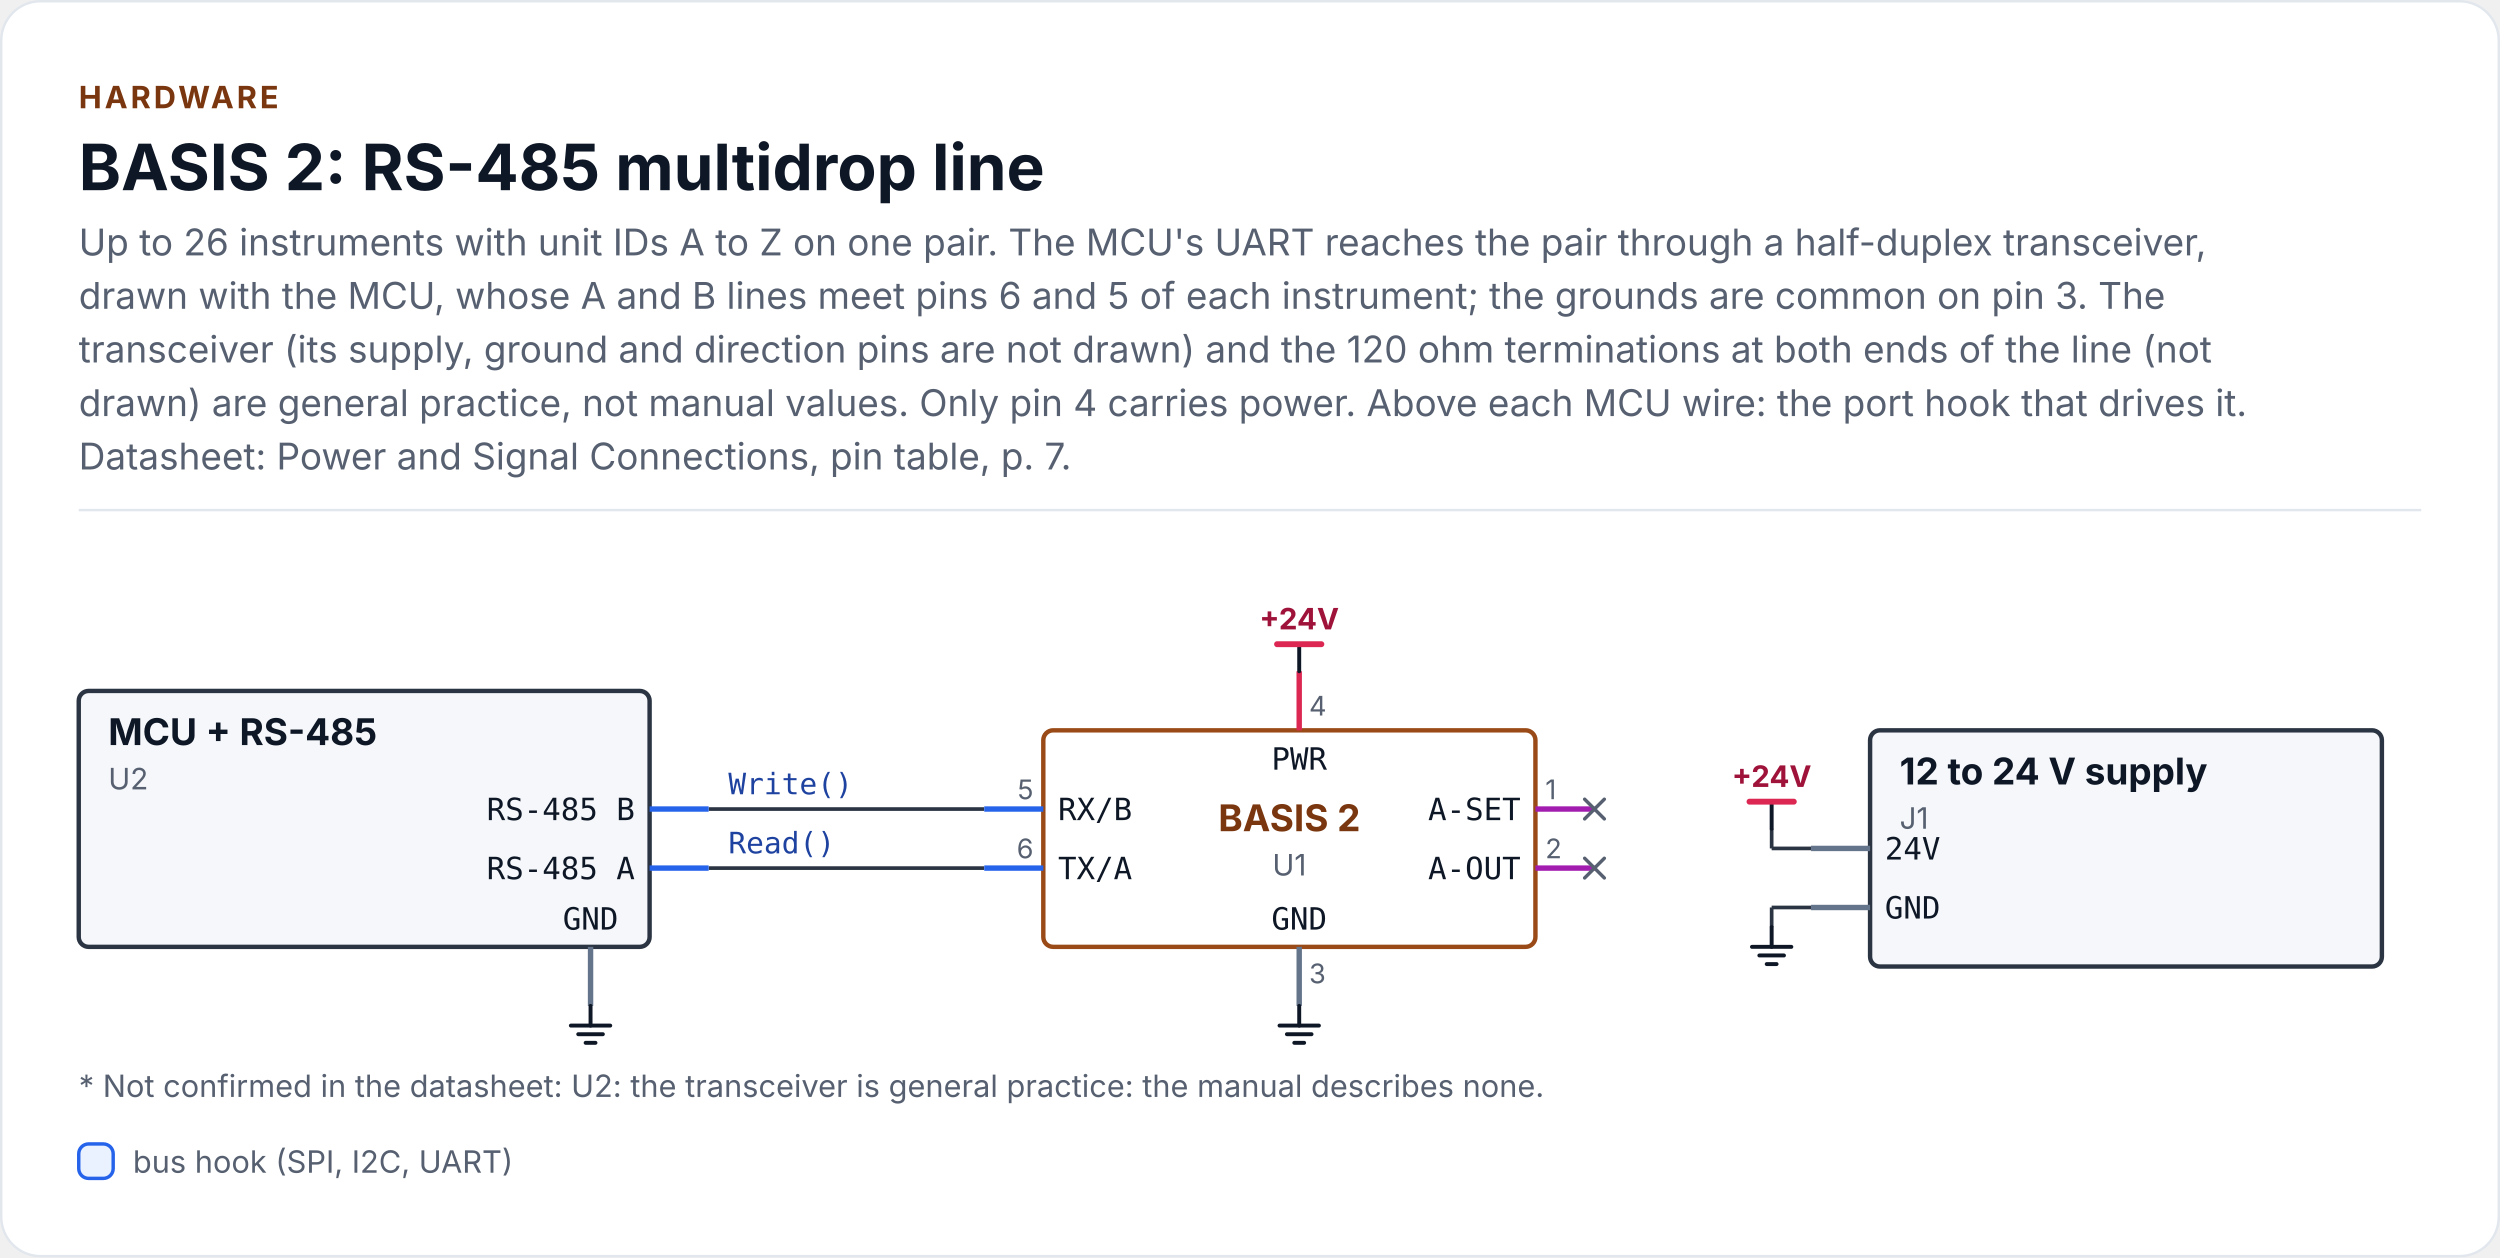
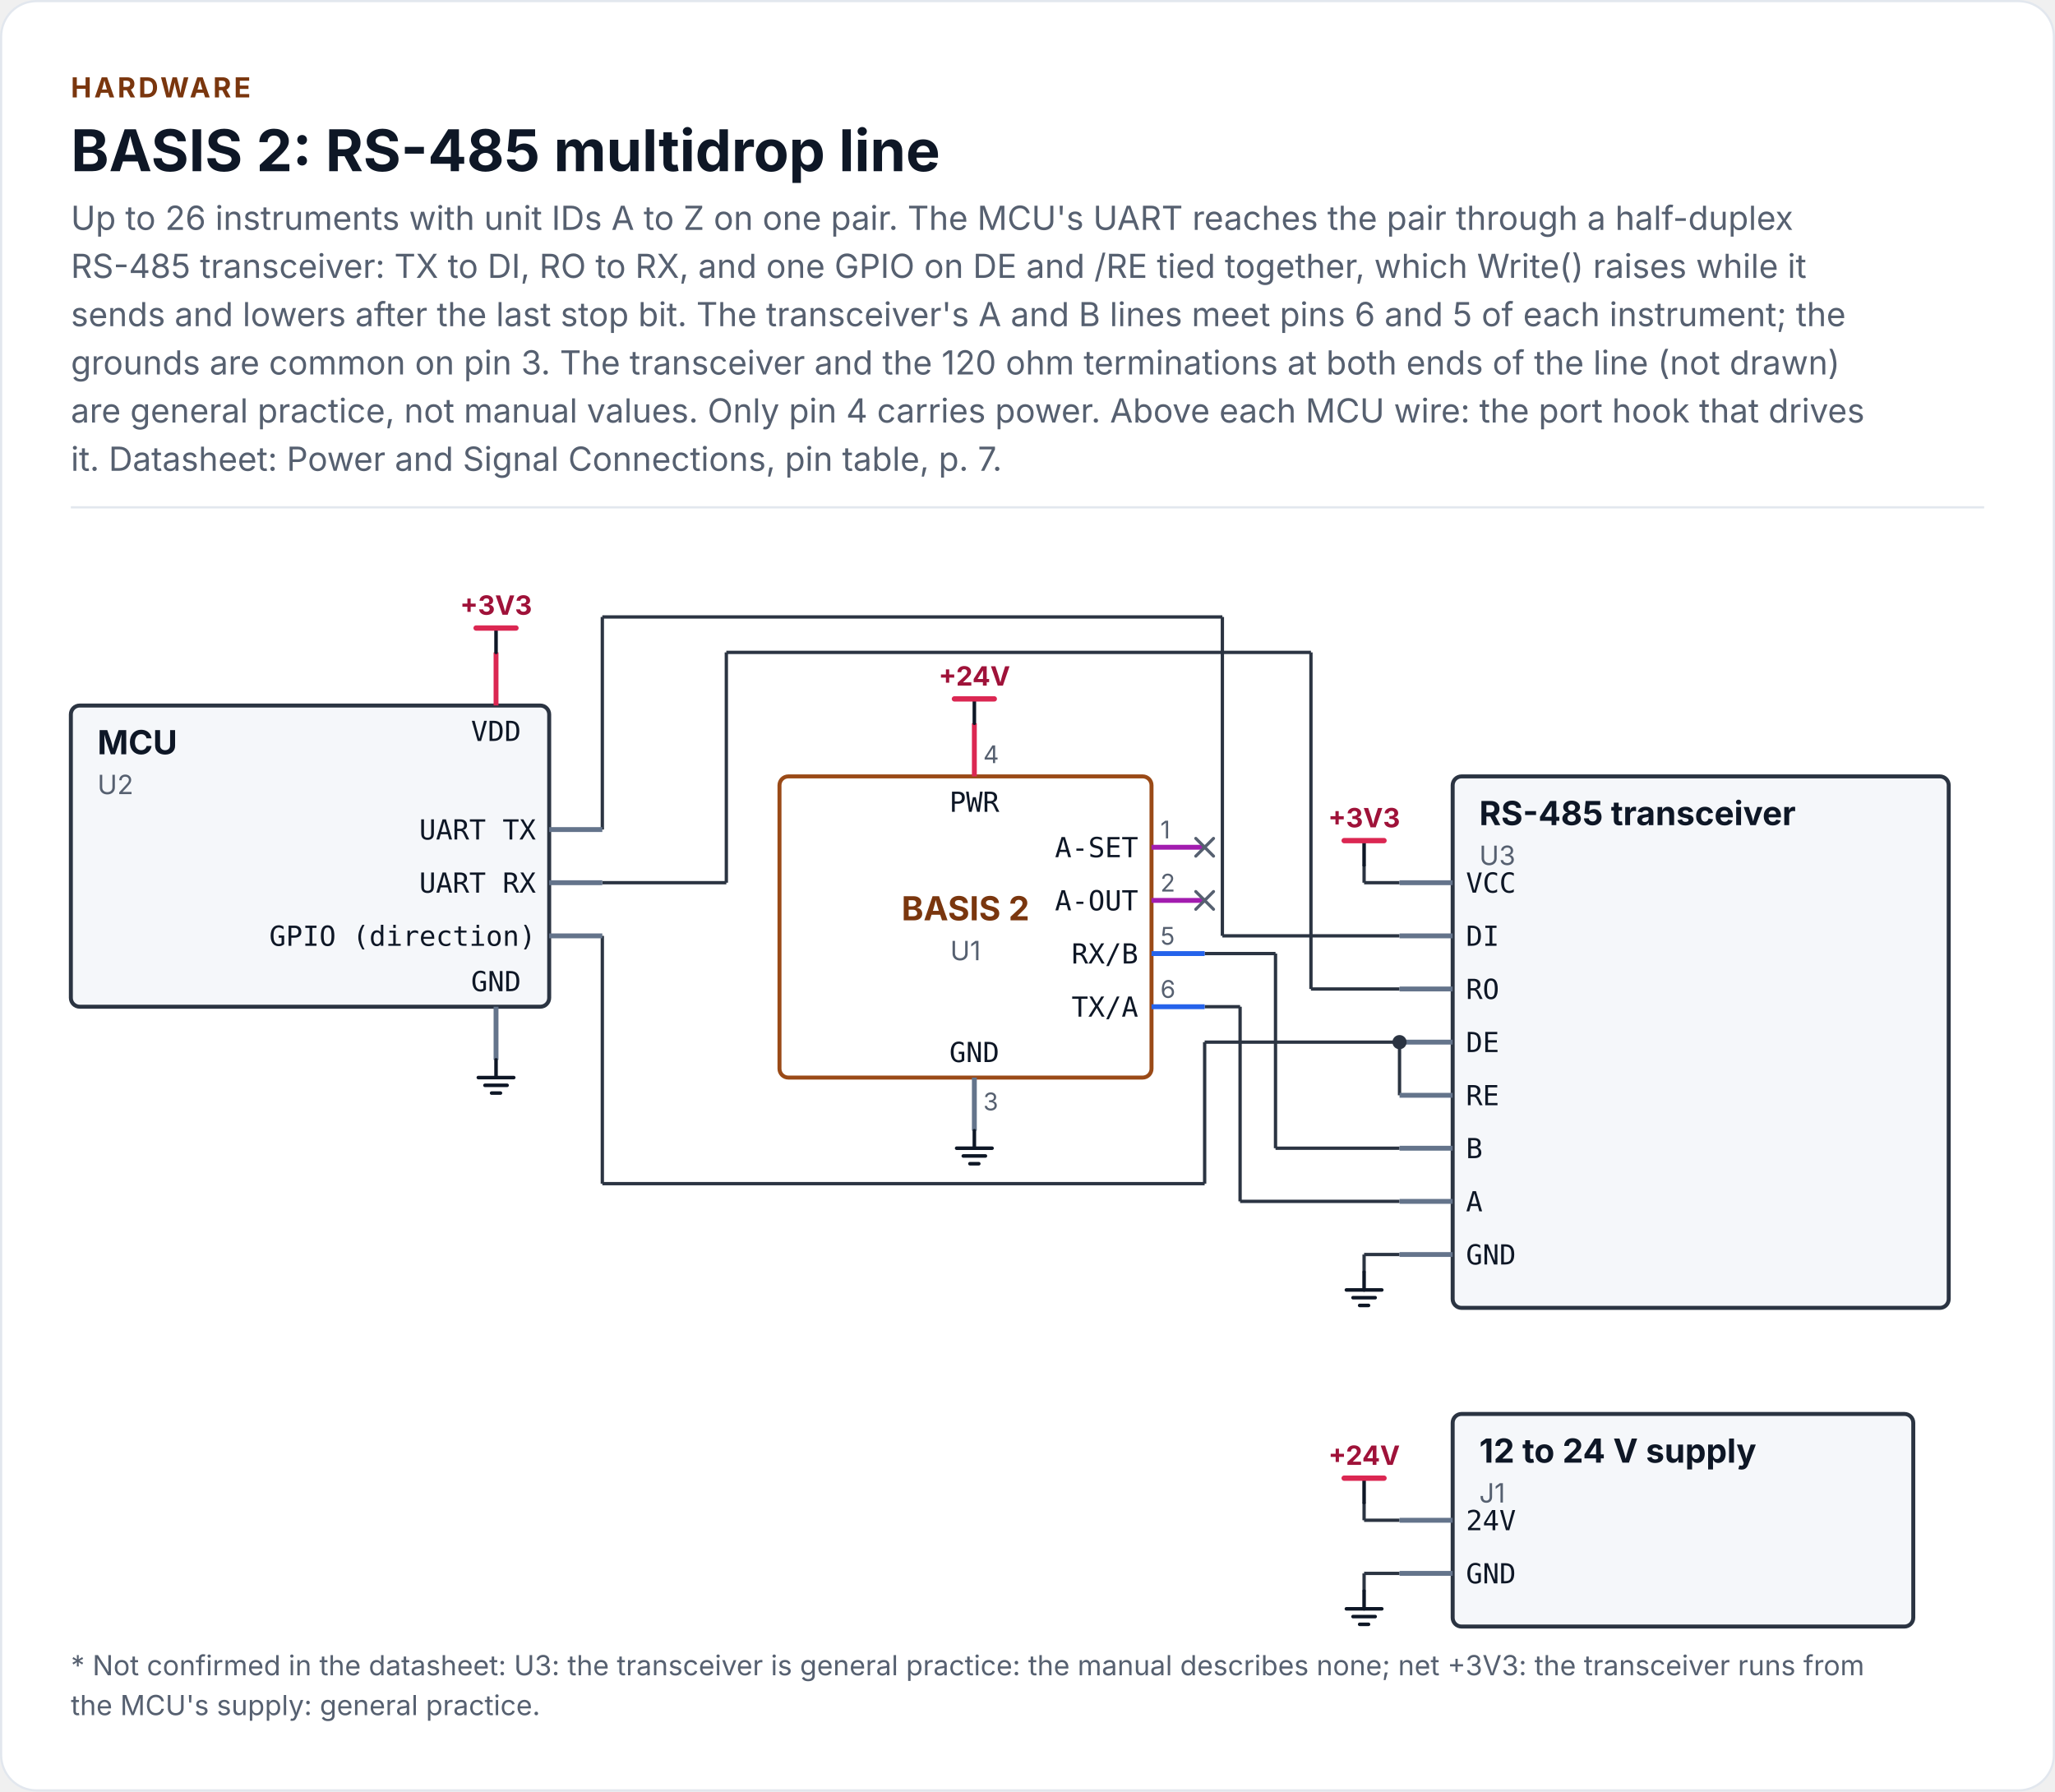
- <svg xmlns="http://www.w3.org/2000/svg" width="1016" height="511" viewBox="0 0 1016 511" role="img" aria-labelledby="chip-circuit-rs485-multidrop-title chip-circuit-rs485-multidrop-desc" font-family="Inter, 'Segoe UI', Roboto, 'Helvetica Neue', Arial, sans-serif">
-   <rect x="0.5" y="0.5" width="1015" height="510" rx="16" fill="#FFFFFF" stroke="#E2E7EE" />
+ <svg xmlns="http://www.w3.org/2000/svg" width="928" height="809" viewBox="0 0 928 809" role="img" aria-labelledby="chip-circuit-rs485-multidrop-title chip-circuit-rs485-multidrop-desc" font-family="Inter, 'Segoe UI', Roboto, 'Helvetica Neue', Arial, sans-serif">
+   <rect x="0.5" y="0.5" width="927" height="808" rx="16" fill="#FFFFFF" stroke="#E2E7EE" />
  <text x="32" y="44" font-size="12.5" font-weight="700" letter-spacing="1.2" fill="#7A360E">HARDWARE</text>
  <text x="32" y="77.3" font-size="26" font-weight="700" fill="#0E1726">BASIS 2: RS-485 multidrop line</text>
-   <text x="32" y="103.8" font-size="15" fill="#566070">Up to 26 instruments with unit IDs A to Z on one pair. The MCU's UART reaches the pair through a half-duplex transceiver,</text>
-   <text x="32" y="125.5" font-size="15" fill="#566070">drawn with the MCU, whose A and B lines meet pins 6 and 5 of each instrument; the grounds are common on pin 3. The</text>
-   <text x="32" y="147.3" font-size="15" fill="#566070">transceiver (its supply, ground and direction pins are not drawn) and the 120 ohm terminations at both ends of the line (not</text>
-   <text x="32" y="169.1" font-size="15" fill="#566070">drawn) are general practice, not manual values. Only pin 4 carries power. Above each MCU wire: the port hook that drives it.</text>
-   <text x="32" y="190.8" font-size="15" fill="#566070">Datasheet: Power and Signal Connections, pin table, p. 7.</text>
-   <rect x="32" y="206.8" width="952" height="1" fill="#E2E7EE" />
-   <path d="M720 336.8 L720 344.8" fill="none" stroke="#2B3442" stroke-width="1.5" />
-   <path d="M720 344.8 L736 344.8" fill="none" stroke="#2B3442" stroke-width="1.5" />
-   <path d="M720 368.8 L736 368.8" fill="none" stroke="#2B3442" stroke-width="1.5" />
-   <path d="M720 368.8 L720 376.8" fill="none" stroke="#2B3442" stroke-width="1.5" />
-   <path d="M288 352.8 L400 352.8" fill="none" stroke="#2B3442" stroke-width="1.5" />
-   <path d="M288 328.8 L400 328.8" fill="none" stroke="#2B3442" stroke-width="1.5" />
-   <rect x="424" y="296.8" width="200" height="88" rx="4" fill="#FFFFFF" stroke="#9A4A17" stroke-width="1.8" />
-   <path d="M424 328.8 L400 328.8" fill="none" stroke="#2563EB" stroke-width="2.2" stroke-linecap="butt" stroke-linejoin="round" />
-   <path d="M424 352.8 L400 352.8" fill="none" stroke="#2563EB" stroke-width="2.2" stroke-linecap="butt" stroke-linejoin="round" />
-   <path d="M624 328.8 L648 328.8" fill="none" stroke="#A21CAF" stroke-width="2.2" stroke-linecap="butt" stroke-linejoin="round" />
-   <path d="M624 352.8 L648 352.8" fill="none" stroke="#A21CAF" stroke-width="2.2" stroke-linecap="butt" stroke-linejoin="round" />
-   <path d="M528 296.8 L528 272.8" fill="none" stroke="#DB2752" stroke-width="2.2" stroke-linecap="butt" stroke-linejoin="round" />
-   <path d="M528 384.8 L528 408.8" fill="none" stroke="#64748B" stroke-width="2.2" stroke-linecap="butt" stroke-linejoin="round" />
-   <rect x="32" y="280.8" width="232" height="104" rx="4" fill="#F5F7FA" stroke="#2B3442" stroke-width="1.8" />
-   <path d="M264 328.8 L288 328.8" fill="none" stroke="#2563EB" stroke-width="2.2" stroke-linecap="butt" stroke-linejoin="round" />
-   <path d="M264 352.8 L288 352.8" fill="none" stroke="#2563EB" stroke-width="2.2" stroke-linecap="butt" stroke-linejoin="round" />
-   <path d="M240 384.8 L240 408.8" fill="none" stroke="#64748B" stroke-width="2.2" stroke-linecap="butt" stroke-linejoin="round" />
-   <path d="M528 272.8 L528 261.8" fill="none" stroke="#0E1726" stroke-width="1.6" stroke-linecap="round" stroke-linejoin="round" />
-   <path d="M519 261.8 L537 261.8" fill="none" stroke="#DB2752" stroke-width="2.4" stroke-linecap="round" stroke-linejoin="round" />
-   <path d="M528 408.8 L528 416.8" fill="none" stroke="#0E1726" stroke-width="1.6" stroke-linecap="round" stroke-linejoin="round" />
-   <path d="M520 416.8 L536 416.8" fill="none" stroke="#0E1726" stroke-width="1.6" stroke-linecap="round" stroke-linejoin="round" />
-   <path d="M523 420.3 L533 420.3" fill="none" stroke="#0E1726" stroke-width="1.6" stroke-linecap="round" stroke-linejoin="round" />
-   <path d="M526 423.8 L530 423.8" fill="none" stroke="#0E1726" stroke-width="1.6" stroke-linecap="round" stroke-linejoin="round" />
-   <path d="M240 408.8 L240 416.8" fill="none" stroke="#0E1726" stroke-width="1.6" stroke-linecap="round" stroke-linejoin="round" />
-   <path d="M232 416.8 L248 416.8" fill="none" stroke="#0E1726" stroke-width="1.6" stroke-linecap="round" stroke-linejoin="round" />
-   <path d="M235 420.3 L245 420.3" fill="none" stroke="#0E1726" stroke-width="1.6" stroke-linecap="round" stroke-linejoin="round" />
-   <path d="M238 423.8 L242 423.8" fill="none" stroke="#0E1726" stroke-width="1.6" stroke-linecap="round" stroke-linejoin="round" />
-   <rect x="760" y="296.8" width="208" height="96" rx="4" fill="#F5F7FA" stroke="#2B3442" stroke-width="1.8" />
-   <path d="M760 344.8 L736 344.8" fill="none" stroke="#64748B" stroke-width="2.2" stroke-linecap="butt" stroke-linejoin="round" />
-   <path d="M760 368.8 L736 368.8" fill="none" stroke="#64748B" stroke-width="2.2" stroke-linecap="butt" stroke-linejoin="round" />
-   <path d="M720 336.8 L720 325.8" fill="none" stroke="#0E1726" stroke-width="1.6" stroke-linecap="round" stroke-linejoin="round" />
-   <path d="M711 325.8 L729 325.8" fill="none" stroke="#DB2752" stroke-width="2.4" stroke-linecap="round" stroke-linejoin="round" />
-   <path d="M720 376.8 L720 384.8" fill="none" stroke="#0E1726" stroke-width="1.6" stroke-linecap="round" stroke-linejoin="round" />
-   <path d="M712 384.8 L728 384.8" fill="none" stroke="#0E1726" stroke-width="1.6" stroke-linecap="round" stroke-linejoin="round" />
-   <path d="M715 388.3 L725 388.3" fill="none" stroke="#0E1726" stroke-width="1.6" stroke-linecap="round" stroke-linejoin="round" />
-   <path d="M718 391.8 L722 391.8" fill="none" stroke="#0E1726" stroke-width="1.6" stroke-linecap="round" stroke-linejoin="round" />
-   <path d="M644 332.8 L652 324.8" fill="none" stroke="#566070" stroke-width="1.4" stroke-linecap="round" stroke-linejoin="round" />
-   <path d="M644 324.8 L652 332.8" fill="none" stroke="#566070" stroke-width="1.4" stroke-linecap="round" stroke-linejoin="round" />
-   <path d="M644 356.8 L652 348.8" fill="none" stroke="#566070" stroke-width="1.4" stroke-linecap="round" stroke-linejoin="round" />
-   <path d="M644 348.8 L652 356.8" fill="none" stroke="#566070" stroke-width="1.4" stroke-linecap="round" stroke-linejoin="round" />
-   <text x="430" y="333.3" font-size="12.5" font-family="'JetBrains Mono', 'SFMono-Regular', Menlo, Consolas, monospace" fill="#0E1726">RX/B</text>
-   <text x="420" y="324.8" font-size="11" text-anchor="end" fill="#566070">5</text>
-   <text x="430" y="357.3" font-size="12.5" font-family="'JetBrains Mono', 'SFMono-Regular', Menlo, Consolas, monospace" fill="#0E1726">TX/A</text>
-   <text x="420" y="348.8" font-size="11" text-anchor="end" fill="#566070">6</text>
-   <text x="618" y="333.3" font-size="12.5" font-family="'JetBrains Mono', 'SFMono-Regular', Menlo, Consolas, monospace" text-anchor="end" fill="#0E1726">A-SET</text>
-   <text x="628" y="324.8" font-size="11" fill="#566070">1</text>
-   <text x="618" y="357.3" font-size="12.5" font-family="'JetBrains Mono', 'SFMono-Regular', Menlo, Consolas, monospace" text-anchor="end" fill="#0E1726">A-OUT</text>
-   <text x="628" y="348.8" font-size="11" fill="#566070">2</text>
-   <text x="528" y="312.8" font-size="12.5" font-family="'JetBrains Mono', 'SFMono-Regular', Menlo, Consolas, monospace" text-anchor="middle" fill="#0E1726">PWR</text>
-   <text x="532" y="290.8" font-size="11" fill="#566070">4</text>
-   <text x="528" y="377.8" font-size="12.5" font-family="'JetBrains Mono', 'SFMono-Regular', Menlo, Consolas, monospace" text-anchor="middle" fill="#0E1726">GND</text>
-   <text x="532" y="399.6" font-size="11" fill="#566070">3</text>
-   <text x="524" y="337.8" font-size="15" font-weight="700" text-anchor="middle" fill="#7A360E">BASIS 2</text>
-   <text x="524" y="355.8" font-size="12" text-anchor="middle" fill="#566070">U1</text>
-   <text x="258" y="333.3" font-size="12.5" font-family="'JetBrains Mono', 'SFMono-Regular', Menlo, Consolas, monospace" text-anchor="end" fill="#0E1726">RS-485 B</text>
-   <text x="258" y="357.3" font-size="12.5" font-family="'JetBrains Mono', 'SFMono-Regular', Menlo, Consolas, monospace" text-anchor="end" fill="#0E1726">RS-485 A</text>
-   <text x="240" y="377.8" font-size="12.5" font-family="'JetBrains Mono', 'SFMono-Regular', Menlo, Consolas, monospace" text-anchor="middle" fill="#0E1726">GND</text>
-   <text x="44" y="302.8" font-size="15" font-weight="700" fill="#0E1726">MCU + RS-485</text>
-   <text x="44" y="320.8" font-size="12" fill="#566070">U2</text>
-   <text x="528" y="255.8" font-size="12" font-weight="700" text-anchor="middle" fill="#9F1239">+24V</text>
-   <text x="296" y="322.8" font-size="12" font-weight="500" font-family="'JetBrains Mono', 'SFMono-Regular', Menlo, Consolas, monospace" fill="#1E429F">Write()</text>
-   <text x="296" y="346.8" font-size="12" font-weight="500" font-family="'JetBrains Mono', 'SFMono-Regular', Menlo, Consolas, monospace" fill="#1E429F">Read()</text>
-   <text x="766" y="349.3" font-size="12.5" font-family="'JetBrains Mono', 'SFMono-Regular', Menlo, Consolas, monospace" fill="#0E1726">24V</text>
-   <text x="766" y="373.3" font-size="12.5" font-family="'JetBrains Mono', 'SFMono-Regular', Menlo, Consolas, monospace" fill="#0E1726">GND</text>
-   <text x="772" y="318.8" font-size="15" font-weight="700" fill="#0E1726">12 to 24 V supply</text>
-   <text x="772" y="336.8" font-size="12" fill="#566070">J1</text>
-   <text x="720" y="319.8" font-size="12" font-weight="700" text-anchor="middle" fill="#9F1239">+24V</text>
-   <text x="32" y="445.8" font-size="12.5" fill="#566070">* Not confirmed in the datasheet: U2: the transceiver is general practice: the manual describes none.</text>
-   <rect x="32" y="464.9" width="14" height="14" rx="4" fill="#EAF2FF" stroke="#2563EB" stroke-width="1.4" />
-   <text x="54" y="476.6" font-size="12.5" fill="#566070">bus hook (SPI, I2C, UART)</text>
+   <text x="32" y="103.8" font-size="15" fill="#566070">Up to 26 instruments with unit IDs A to Z on one pair. The MCU's UART reaches the pair through a half-duplex</text>
+   <text x="32" y="125.5" font-size="15" fill="#566070">RS-485 transceiver: TX to DI, RO to RX, and one GPIO on DE and /RE tied together, which Write() raises while it</text>
+   <text x="32" y="147.3" font-size="15" fill="#566070">sends and lowers after the last stop bit. The transceiver's A and B lines meet pins 6 and 5 of each instrument; the</text>
+   <text x="32" y="169.1" font-size="15" fill="#566070">grounds are common on pin 3. The transceiver and the 120 ohm terminations at both ends of the line (not drawn)</text>
+   <text x="32" y="190.8" font-size="15" fill="#566070">are general practice, not manual values. Only pin 4 carries power. Above each MCU wire: the port hook that drives</text>
+   <text x="32" y="212.6" font-size="15" fill="#566070">it. Datasheet: Power and Signal Connections, pin table, p. 7.</text>
+   <rect x="32" y="228.6" width="864" height="1" fill="#E2E7EE" />
+   <path d="M616 678.5 L616 686.5" fill="none" stroke="#2B3442" stroke-width="1.5" />
+   <path d="M616 686.5 L632 686.5" fill="none" stroke="#2B3442" stroke-width="1.5" />
+   <path d="M616 390.6 L616 398.6" fill="none" stroke="#2B3442" stroke-width="1.5" />
+   <path d="M616 398.6 L632 398.6" fill="none" stroke="#2B3442" stroke-width="1.5" />
+   <path d="M272 422.6 L272 534.5" fill="none" stroke="#2B3442" stroke-width="1.5" />
+   <path d="M272 534.5 L544 534.5" fill="none" stroke="#2B3442" stroke-width="1.5" />
+   <path d="M544 470.6 L632 470.6" fill="none" stroke="#2B3442" stroke-width="1.5" />
+   <path d="M544 470.6 L544 534.5" fill="none" stroke="#2B3442" stroke-width="1.5" />
+   <path d="M632 470.6 L632 494.6" fill="none" stroke="#2B3442" stroke-width="1.5" />
+   <path d="M616 710.5 L632 710.5" fill="none" stroke="#2B3442" stroke-width="1.5" />
+   <path d="M616 710.5 L616 718.5" fill="none" stroke="#2B3442" stroke-width="1.5" />
+   <path d="M616 566.5 L632 566.5" fill="none" stroke="#2B3442" stroke-width="1.5" />
+   <path d="M616 566.5 L616 574.5" fill="none" stroke="#2B3442" stroke-width="1.5" />
+   <path d="M544 454.6 L560 454.6" fill="none" stroke="#2B3442" stroke-width="1.5" />
+   <path d="M560 454.6 L560 542.5" fill="none" stroke="#2B3442" stroke-width="1.5" />
+   <path d="M560 542.5 L632 542.5" fill="none" stroke="#2B3442" stroke-width="1.5" />
+   <path d="M544 430.6 L576 430.6" fill="none" stroke="#2B3442" stroke-width="1.5" />
+   <path d="M576 430.6 L576 518.5" fill="none" stroke="#2B3442" stroke-width="1.5" />
+   <path d="M576 518.5 L632 518.5" fill="none" stroke="#2B3442" stroke-width="1.5" />
+   <path d="M272 398.6 L328 398.6" fill="none" stroke="#2B3442" stroke-width="1.5" />
+   <path d="M328 294.6 L592 294.6" fill="none" stroke="#2B3442" stroke-width="1.5" />
+   <path d="M328 294.6 L328 398.6" fill="none" stroke="#2B3442" stroke-width="1.5" />
+   <path d="M592 294.6 L592 446.6" fill="none" stroke="#2B3442" stroke-width="1.5" />
+   <path d="M592 446.6 L632 446.6" fill="none" stroke="#2B3442" stroke-width="1.5" />
+   <path d="M272 278.6 L552 278.6" fill="none" stroke="#2B3442" stroke-width="1.5" />
+   <path d="M272 278.6 L272 374.6" fill="none" stroke="#2B3442" stroke-width="1.5" />
+   <path d="M552 278.6 L552 422.6" fill="none" stroke="#2B3442" stroke-width="1.5" />
+   <path d="M552 422.6 L632 422.6" fill="none" stroke="#2B3442" stroke-width="1.5" />
+   <rect x="352" y="350.6" width="168" height="136" rx="4" fill="#FFFFFF" stroke="#9A4A17" stroke-width="1.8" />
+   <path d="M520 382.6 L544 382.6" fill="none" stroke="#A21CAF" stroke-width="2.2" stroke-linecap="butt" stroke-linejoin="round" />
+   <path d="M520 406.6 L544 406.6" fill="none" stroke="#A21CAF" stroke-width="2.2" stroke-linecap="butt" stroke-linejoin="round" />
+   <path d="M520 430.6 L544 430.6" fill="none" stroke="#2563EB" stroke-width="2.2" stroke-linecap="butt" stroke-linejoin="round" />
+   <path d="M520 454.6 L544 454.6" fill="none" stroke="#2563EB" stroke-width="2.2" stroke-linecap="butt" stroke-linejoin="round" />
+   <path d="M440 350.6 L440 326.6" fill="none" stroke="#DB2752" stroke-width="2.2" stroke-linecap="butt" stroke-linejoin="round" />
+   <path d="M440 486.6 L440 510.6" fill="none" stroke="#64748B" stroke-width="2.2" stroke-linecap="butt" stroke-linejoin="round" />
+   <rect x="32" y="318.6" width="216" height="136" rx="4" fill="#F5F7FA" stroke="#2B3442" stroke-width="1.8" />
+   <path d="M248 374.6 L272 374.6" fill="none" stroke="#64748B" stroke-width="2.2" stroke-linecap="butt" stroke-linejoin="round" />
+   <path d="M248 398.6 L272 398.6" fill="none" stroke="#64748B" stroke-width="2.2" stroke-linecap="butt" stroke-linejoin="round" />
+   <path d="M248 422.6 L272 422.6" fill="none" stroke="#64748B" stroke-width="2.2" stroke-linecap="butt" stroke-linejoin="round" />
+   <path d="M224 318.6 L224 294.6" fill="none" stroke="#DB2752" stroke-width="2.2" stroke-linecap="butt" stroke-linejoin="round" />
+   <path d="M224 454.6 L224 478.6" fill="none" stroke="#64748B" stroke-width="2.2" stroke-linecap="butt" stroke-linejoin="round" />
+   <path d="M440 326.6 L440 315.6" fill="none" stroke="#0E1726" stroke-width="1.6" stroke-linecap="round" stroke-linejoin="round" />
+   <path d="M431 315.6 L449 315.6" fill="none" stroke="#DB2752" stroke-width="2.4" stroke-linecap="round" stroke-linejoin="round" />
+   <path d="M440 510.6 L440 518.5" fill="none" stroke="#0E1726" stroke-width="1.6" stroke-linecap="round" stroke-linejoin="round" />
+   <path d="M432 518.5 L448 518.5" fill="none" stroke="#0E1726" stroke-width="1.6" stroke-linecap="round" stroke-linejoin="round" />
+   <path d="M435 522 L445 522" fill="none" stroke="#0E1726" stroke-width="1.6" stroke-linecap="round" stroke-linejoin="round" />
+   <path d="M438 525.5 L442 525.5" fill="none" stroke="#0E1726" stroke-width="1.6" stroke-linecap="round" stroke-linejoin="round" />
+   <path d="M224 294.6 L224 283.6" fill="none" stroke="#0E1726" stroke-width="1.6" stroke-linecap="round" stroke-linejoin="round" />
+   <path d="M215 283.6 L233 283.6" fill="none" stroke="#DB2752" stroke-width="2.4" stroke-linecap="round" stroke-linejoin="round" />
+   <path d="M224 478.6 L224 486.6" fill="none" stroke="#0E1726" stroke-width="1.6" stroke-linecap="round" stroke-linejoin="round" />
+   <path d="M216 486.6 L232 486.6" fill="none" stroke="#0E1726" stroke-width="1.6" stroke-linecap="round" stroke-linejoin="round" />
+   <path d="M219 490.1 L229 490.1" fill="none" stroke="#0E1726" stroke-width="1.6" stroke-linecap="round" stroke-linejoin="round" />
+   <path d="M222 493.6 L226 493.6" fill="none" stroke="#0E1726" stroke-width="1.6" stroke-linecap="round" stroke-linejoin="round" />
+   <rect x="656" y="350.6" width="224" height="240" rx="4" fill="#F5F7FA" stroke="#2B3442" stroke-width="1.8" />
+   <path d="M656 398.6 L632 398.6" fill="none" stroke="#64748B" stroke-width="2.2" stroke-linecap="butt" stroke-linejoin="round" />
+   <path d="M656 422.6 L632 422.6" fill="none" stroke="#64748B" stroke-width="2.2" stroke-linecap="butt" stroke-linejoin="round" />
+   <path d="M656 446.6 L632 446.6" fill="none" stroke="#64748B" stroke-width="2.2" stroke-linecap="butt" stroke-linejoin="round" />
+   <path d="M656 470.6 L632 470.6" fill="none" stroke="#64748B" stroke-width="2.2" stroke-linecap="butt" stroke-linejoin="round" />
+   <path d="M656 494.6 L632 494.6" fill="none" stroke="#64748B" stroke-width="2.2" stroke-linecap="butt" stroke-linejoin="round" />
+   <path d="M656 518.5 L632 518.5" fill="none" stroke="#64748B" stroke-width="2.2" stroke-linecap="butt" stroke-linejoin="round" />
+   <path d="M656 542.5 L632 542.5" fill="none" stroke="#64748B" stroke-width="2.2" stroke-linecap="butt" stroke-linejoin="round" />
+   <path d="M656 566.5 L632 566.5" fill="none" stroke="#64748B" stroke-width="2.2" stroke-linecap="butt" stroke-linejoin="round" />
+   <rect x="656" y="638.5" width="208" height="96" rx="4" fill="#F5F7FA" stroke="#2B3442" stroke-width="1.8" />
+   <path d="M656 686.5 L632 686.5" fill="none" stroke="#64748B" stroke-width="2.2" stroke-linecap="butt" stroke-linejoin="round" />
+   <path d="M656 710.5 L632 710.5" fill="none" stroke="#64748B" stroke-width="2.2" stroke-linecap="butt" stroke-linejoin="round" />
+   <path d="M616 678.5 L616 667.5" fill="none" stroke="#0E1726" stroke-width="1.6" stroke-linecap="round" stroke-linejoin="round" />
+   <path d="M607 667.5 L625 667.5" fill="none" stroke="#DB2752" stroke-width="2.4" stroke-linecap="round" stroke-linejoin="round" />
+   <path d="M616 390.6 L616 379.6" fill="none" stroke="#0E1726" stroke-width="1.6" stroke-linecap="round" stroke-linejoin="round" />
+   <path d="M607 379.6 L625 379.6" fill="none" stroke="#DB2752" stroke-width="2.4" stroke-linecap="round" stroke-linejoin="round" />
+   <path d="M616 574.5 L616 582.5" fill="none" stroke="#0E1726" stroke-width="1.6" stroke-linecap="round" stroke-linejoin="round" />
+   <path d="M608 582.5 L624 582.5" fill="none" stroke="#0E1726" stroke-width="1.6" stroke-linecap="round" stroke-linejoin="round" />
+   <path d="M611 586 L621 586" fill="none" stroke="#0E1726" stroke-width="1.6" stroke-linecap="round" stroke-linejoin="round" />
+   <path d="M614 589.5 L618 589.5" fill="none" stroke="#0E1726" stroke-width="1.6" stroke-linecap="round" stroke-linejoin="round" />
+   <path d="M616 718.5 L616 726.5" fill="none" stroke="#0E1726" stroke-width="1.6" stroke-linecap="round" stroke-linejoin="round" />
+   <path d="M608 726.5 L624 726.5" fill="none" stroke="#0E1726" stroke-width="1.6" stroke-linecap="round" stroke-linejoin="round" />
+   <path d="M611 730 L621 730" fill="none" stroke="#0E1726" stroke-width="1.6" stroke-linecap="round" stroke-linejoin="round" />
+   <path d="M614 733.5 L618 733.5" fill="none" stroke="#0E1726" stroke-width="1.6" stroke-linecap="round" stroke-linejoin="round" />
+   <path d="M540 386.6 L548 378.6" fill="none" stroke="#566070" stroke-width="1.4" stroke-linecap="round" stroke-linejoin="round" />
+   <path d="M540 378.6 L548 386.6" fill="none" stroke="#566070" stroke-width="1.4" stroke-linecap="round" stroke-linejoin="round" />
+   <path d="M540 410.6 L548 402.6" fill="none" stroke="#566070" stroke-width="1.4" stroke-linecap="round" stroke-linejoin="round" />
+   <path d="M540 402.6 L548 410.6" fill="none" stroke="#566070" stroke-width="1.4" stroke-linecap="round" stroke-linejoin="round" />
+   <text x="514" y="387.1" font-size="12.5" font-family="'JetBrains Mono', 'SFMono-Regular', Menlo, Consolas, monospace" text-anchor="end" fill="#0E1726">A-SET</text>
+   <text x="524" y="378.6" font-size="11" fill="#566070">1</text>
+   <text x="514" y="411.1" font-size="12.5" font-family="'JetBrains Mono', 'SFMono-Regular', Menlo, Consolas, monospace" text-anchor="end" fill="#0E1726">A-OUT</text>
+   <text x="524" y="402.6" font-size="11" fill="#566070">2</text>
+   <text x="514" y="435.1" font-size="12.5" font-family="'JetBrains Mono', 'SFMono-Regular', Menlo, Consolas, monospace" text-anchor="end" fill="#0E1726">RX/B</text>
+   <text x="524" y="426.6" font-size="11" fill="#566070">5</text>
+   <text x="514" y="459.1" font-size="12.5" font-family="'JetBrains Mono', 'SFMono-Regular', Menlo, Consolas, monospace" text-anchor="end" fill="#0E1726">TX/A</text>
+   <text x="524" y="450.6" font-size="11" fill="#566070">6</text>
+   <text x="440" y="366.6" font-size="12.5" font-family="'JetBrains Mono', 'SFMono-Regular', Menlo, Consolas, monospace" text-anchor="middle" fill="#0E1726">PWR</text>
+   <text x="444" y="344.6" font-size="11" fill="#566070">4</text>
+   <text x="440" y="479.6" font-size="12.5" font-family="'JetBrains Mono', 'SFMono-Regular', Menlo, Consolas, monospace" text-anchor="middle" fill="#0E1726">GND</text>
+   <text x="444" y="501.4" font-size="11" fill="#566070">3</text>
+   <text x="436" y="415.6" font-size="15" font-weight="700" text-anchor="middle" fill="#7A360E">BASIS 2</text>
+   <text x="436" y="433.6" font-size="12" text-anchor="middle" fill="#566070">U1</text>
+   <text x="242" y="379.1" font-size="12.5" font-family="'JetBrains Mono', 'SFMono-Regular', Menlo, Consolas, monospace" text-anchor="end" fill="#0E1726">UART TX</text>
+   <text x="242" y="403.1" font-size="12.5" font-family="'JetBrains Mono', 'SFMono-Regular', Menlo, Consolas, monospace" text-anchor="end" fill="#0E1726">UART RX</text>
+   <text x="242" y="427.1" font-size="12.5" font-family="'JetBrains Mono', 'SFMono-Regular', Menlo, Consolas, monospace" text-anchor="end" fill="#0E1726">GPIO (direction)</text>
+   <text x="224" y="334.6" font-size="12.5" font-family="'JetBrains Mono', 'SFMono-Regular', Menlo, Consolas, monospace" text-anchor="middle" fill="#0E1726">VDD</text>
+   <text x="224" y="447.6" font-size="12.5" font-family="'JetBrains Mono', 'SFMono-Regular', Menlo, Consolas, monospace" text-anchor="middle" fill="#0E1726">GND</text>
+   <text x="44" y="340.6" font-size="15" font-weight="700" fill="#0E1726">MCU</text>
+   <text x="44" y="358.6" font-size="12" fill="#566070">U2</text>
+   <text x="440" y="309.6" font-size="12" font-weight="700" text-anchor="middle" fill="#9F1239">+24V</text>
+   <text x="224" y="277.6" font-size="12" font-weight="700" text-anchor="middle" fill="#9F1239">+3V3</text>
+   <text x="662" y="403.1" font-size="12.5" font-family="'JetBrains Mono', 'SFMono-Regular', Menlo, Consolas, monospace" fill="#0E1726">VCC</text>
+   <text x="662" y="427.1" font-size="12.5" font-family="'JetBrains Mono', 'SFMono-Regular', Menlo, Consolas, monospace" fill="#0E1726">DI</text>
+   <text x="662" y="451.1" font-size="12.5" font-family="'JetBrains Mono', 'SFMono-Regular', Menlo, Consolas, monospace" fill="#0E1726">RO</text>
+   <text x="662" y="475.1" font-size="12.5" font-family="'JetBrains Mono', 'SFMono-Regular', Menlo, Consolas, monospace" fill="#0E1726">DE</text>
+   <text x="662" y="499.1" font-size="12.5" font-family="'JetBrains Mono', 'SFMono-Regular', Menlo, Consolas, monospace" fill="#0E1726">RE</text>
+   <text x="662" y="523" font-size="12.5" font-family="'JetBrains Mono', 'SFMono-Regular', Menlo, Consolas, monospace" fill="#0E1726">B</text>
+   <text x="662" y="547" font-size="12.5" font-family="'JetBrains Mono', 'SFMono-Regular', Menlo, Consolas, monospace" fill="#0E1726">A</text>
+   <text x="662" y="571" font-size="12.5" font-family="'JetBrains Mono', 'SFMono-Regular', Menlo, Consolas, monospace" fill="#0E1726">GND</text>
+   <text x="668" y="372.6" font-size="15" font-weight="700" fill="#0E1726">RS-485 transceiver</text>
+   <text x="668" y="390.6" font-size="12" fill="#566070">U3</text>
+   <text x="662" y="691" font-size="12.5" font-family="'JetBrains Mono', 'SFMono-Regular', Menlo, Consolas, monospace" fill="#0E1726">24V</text>
+   <text x="662" y="715" font-size="12.5" font-family="'JetBrains Mono', 'SFMono-Regular', Menlo, Consolas, monospace" fill="#0E1726">GND</text>
+   <text x="668" y="660.5" font-size="15" font-weight="700" fill="#0E1726">12 to 24 V supply</text>
+   <text x="668" y="678.5" font-size="12" fill="#566070">J1</text>
+   <text x="616" y="661.5" font-size="12" font-weight="700" text-anchor="middle" fill="#9F1239">+24V</text>
+   <text x="616" y="373.6" font-size="12" font-weight="700" text-anchor="middle" fill="#9F1239">+3V3</text>
+   <circle cx="632" cy="470.6" r="3.2" fill="#2B3442" />
+   <text x="32" y="756.5" font-size="12.5" fill="#566070">* Not confirmed in the datasheet: U3: the transceiver is general practice: the manual describes none; net +3V3: the transceiver runs from</text>
+   <text x="32" y="774.5" font-size="12.5" fill="#566070">the MCU's supply: general practice.</text>
</svg>
